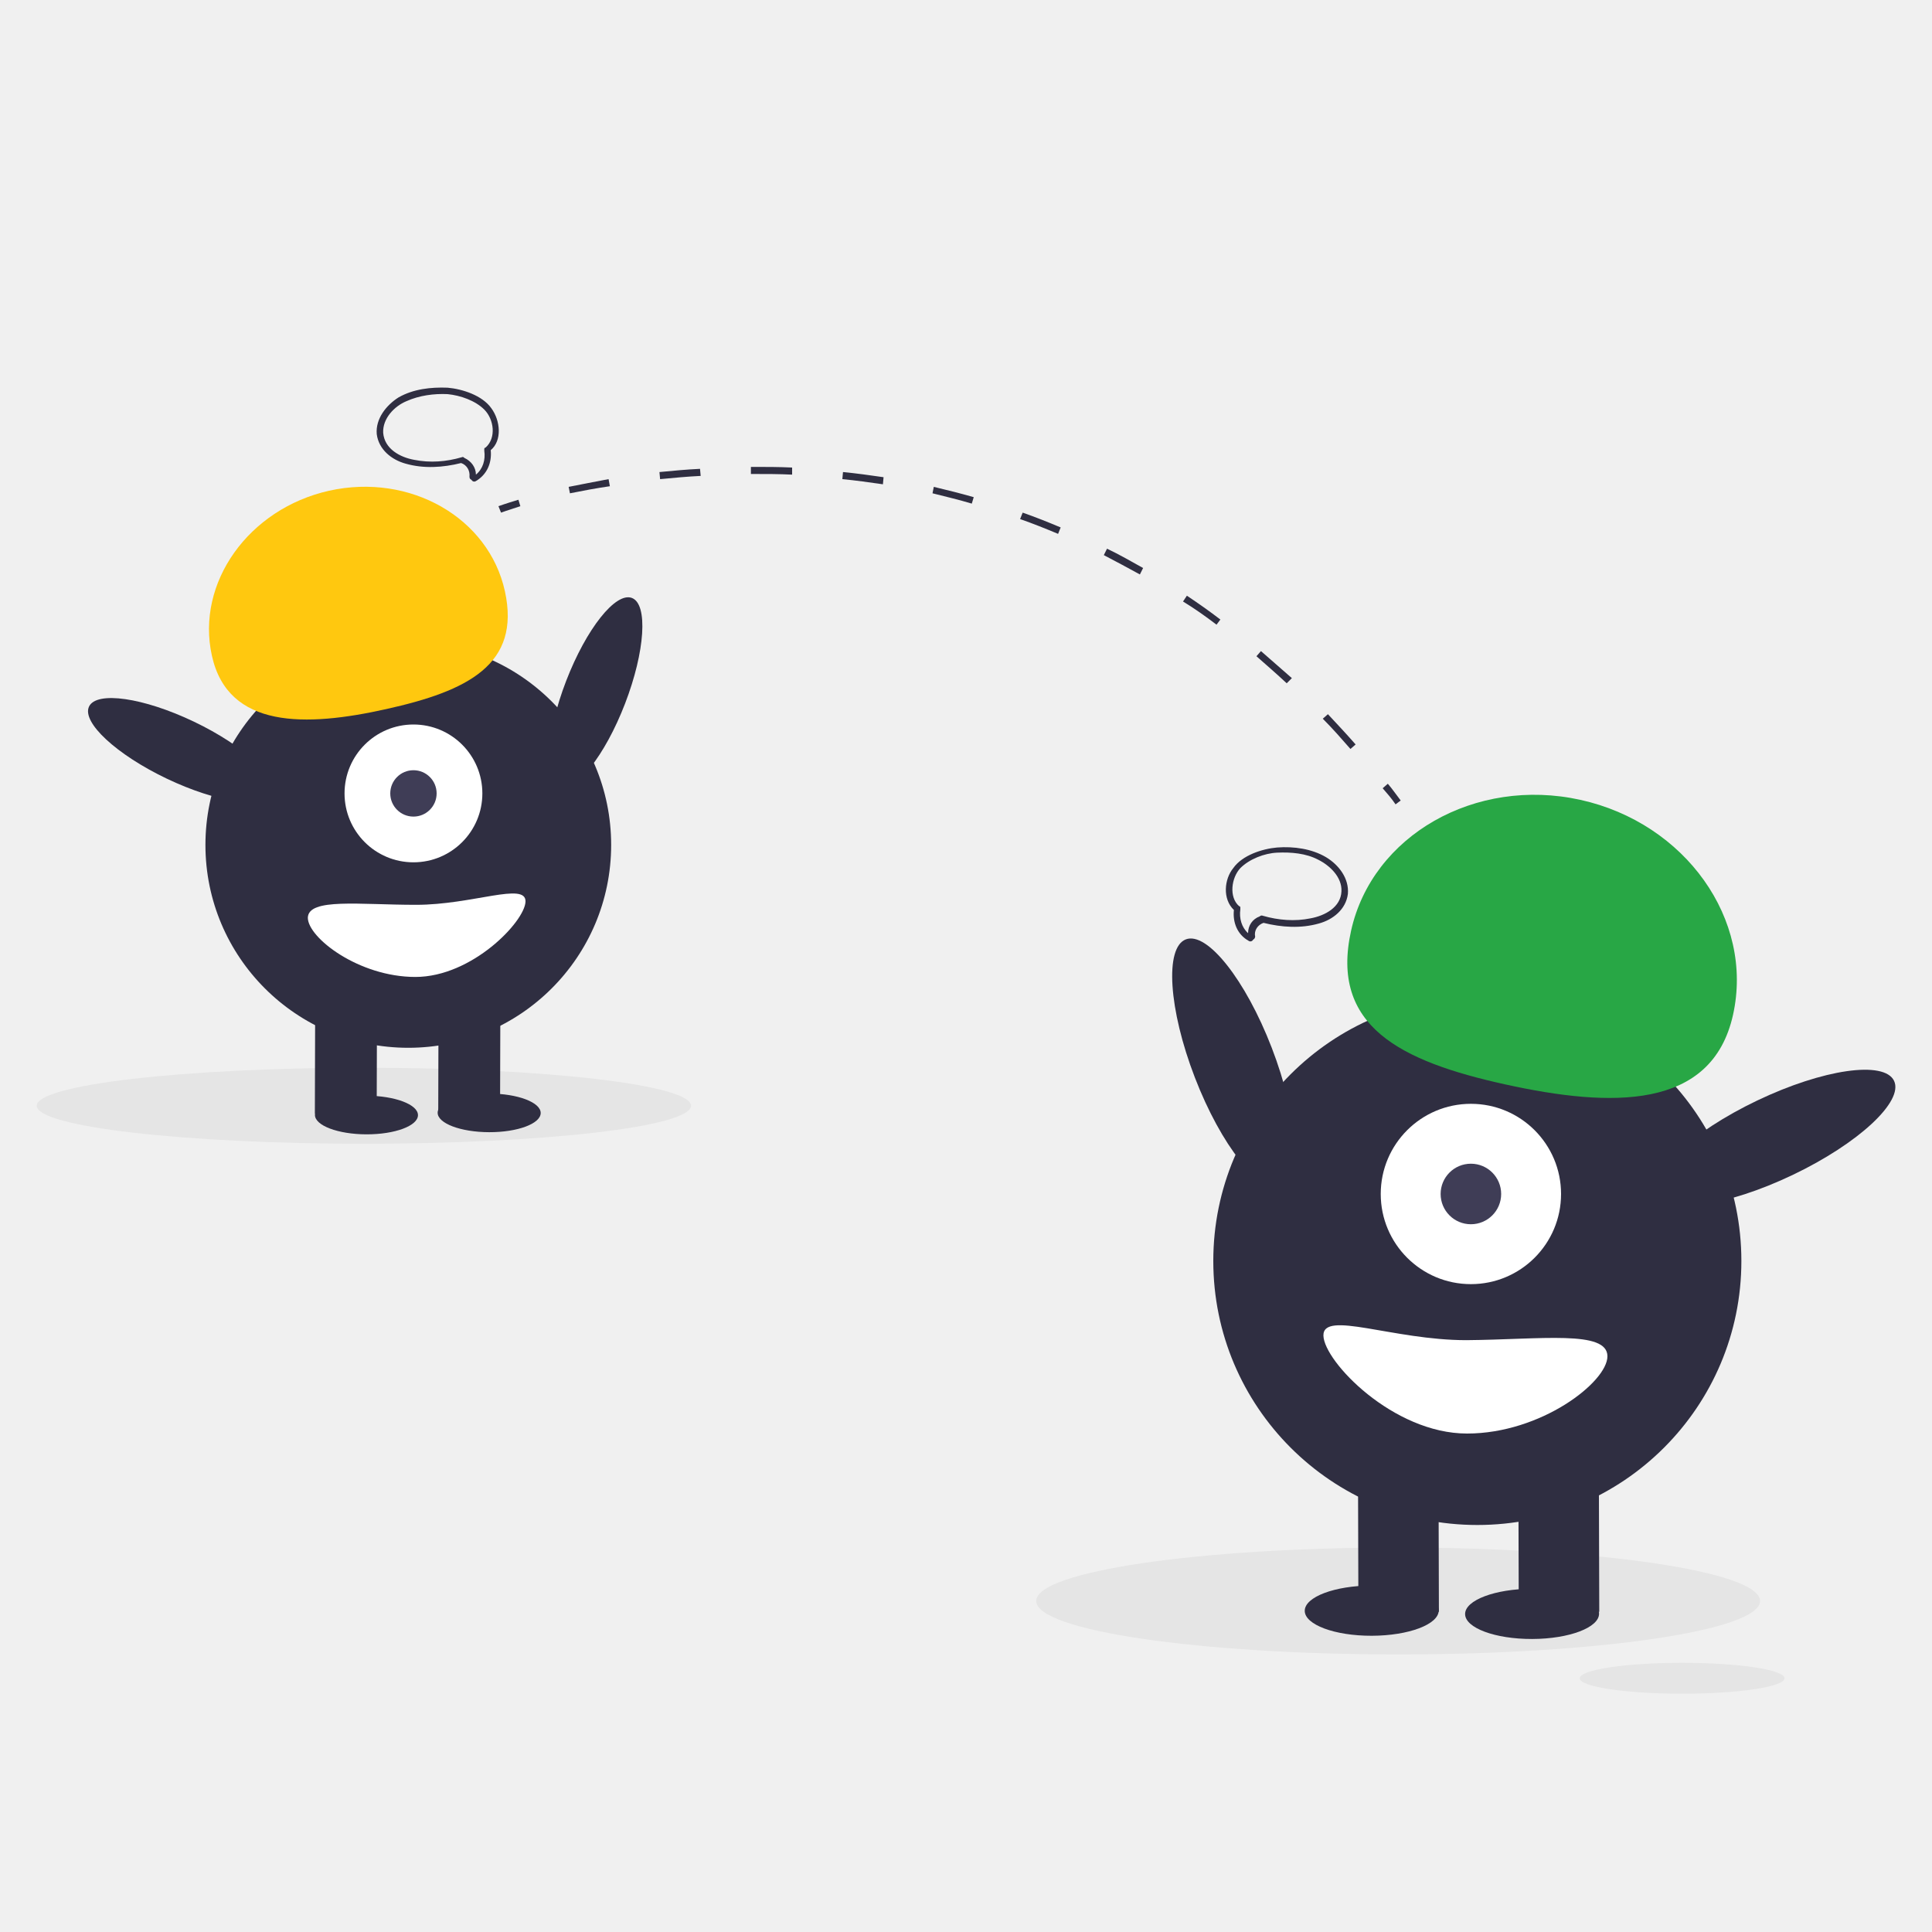
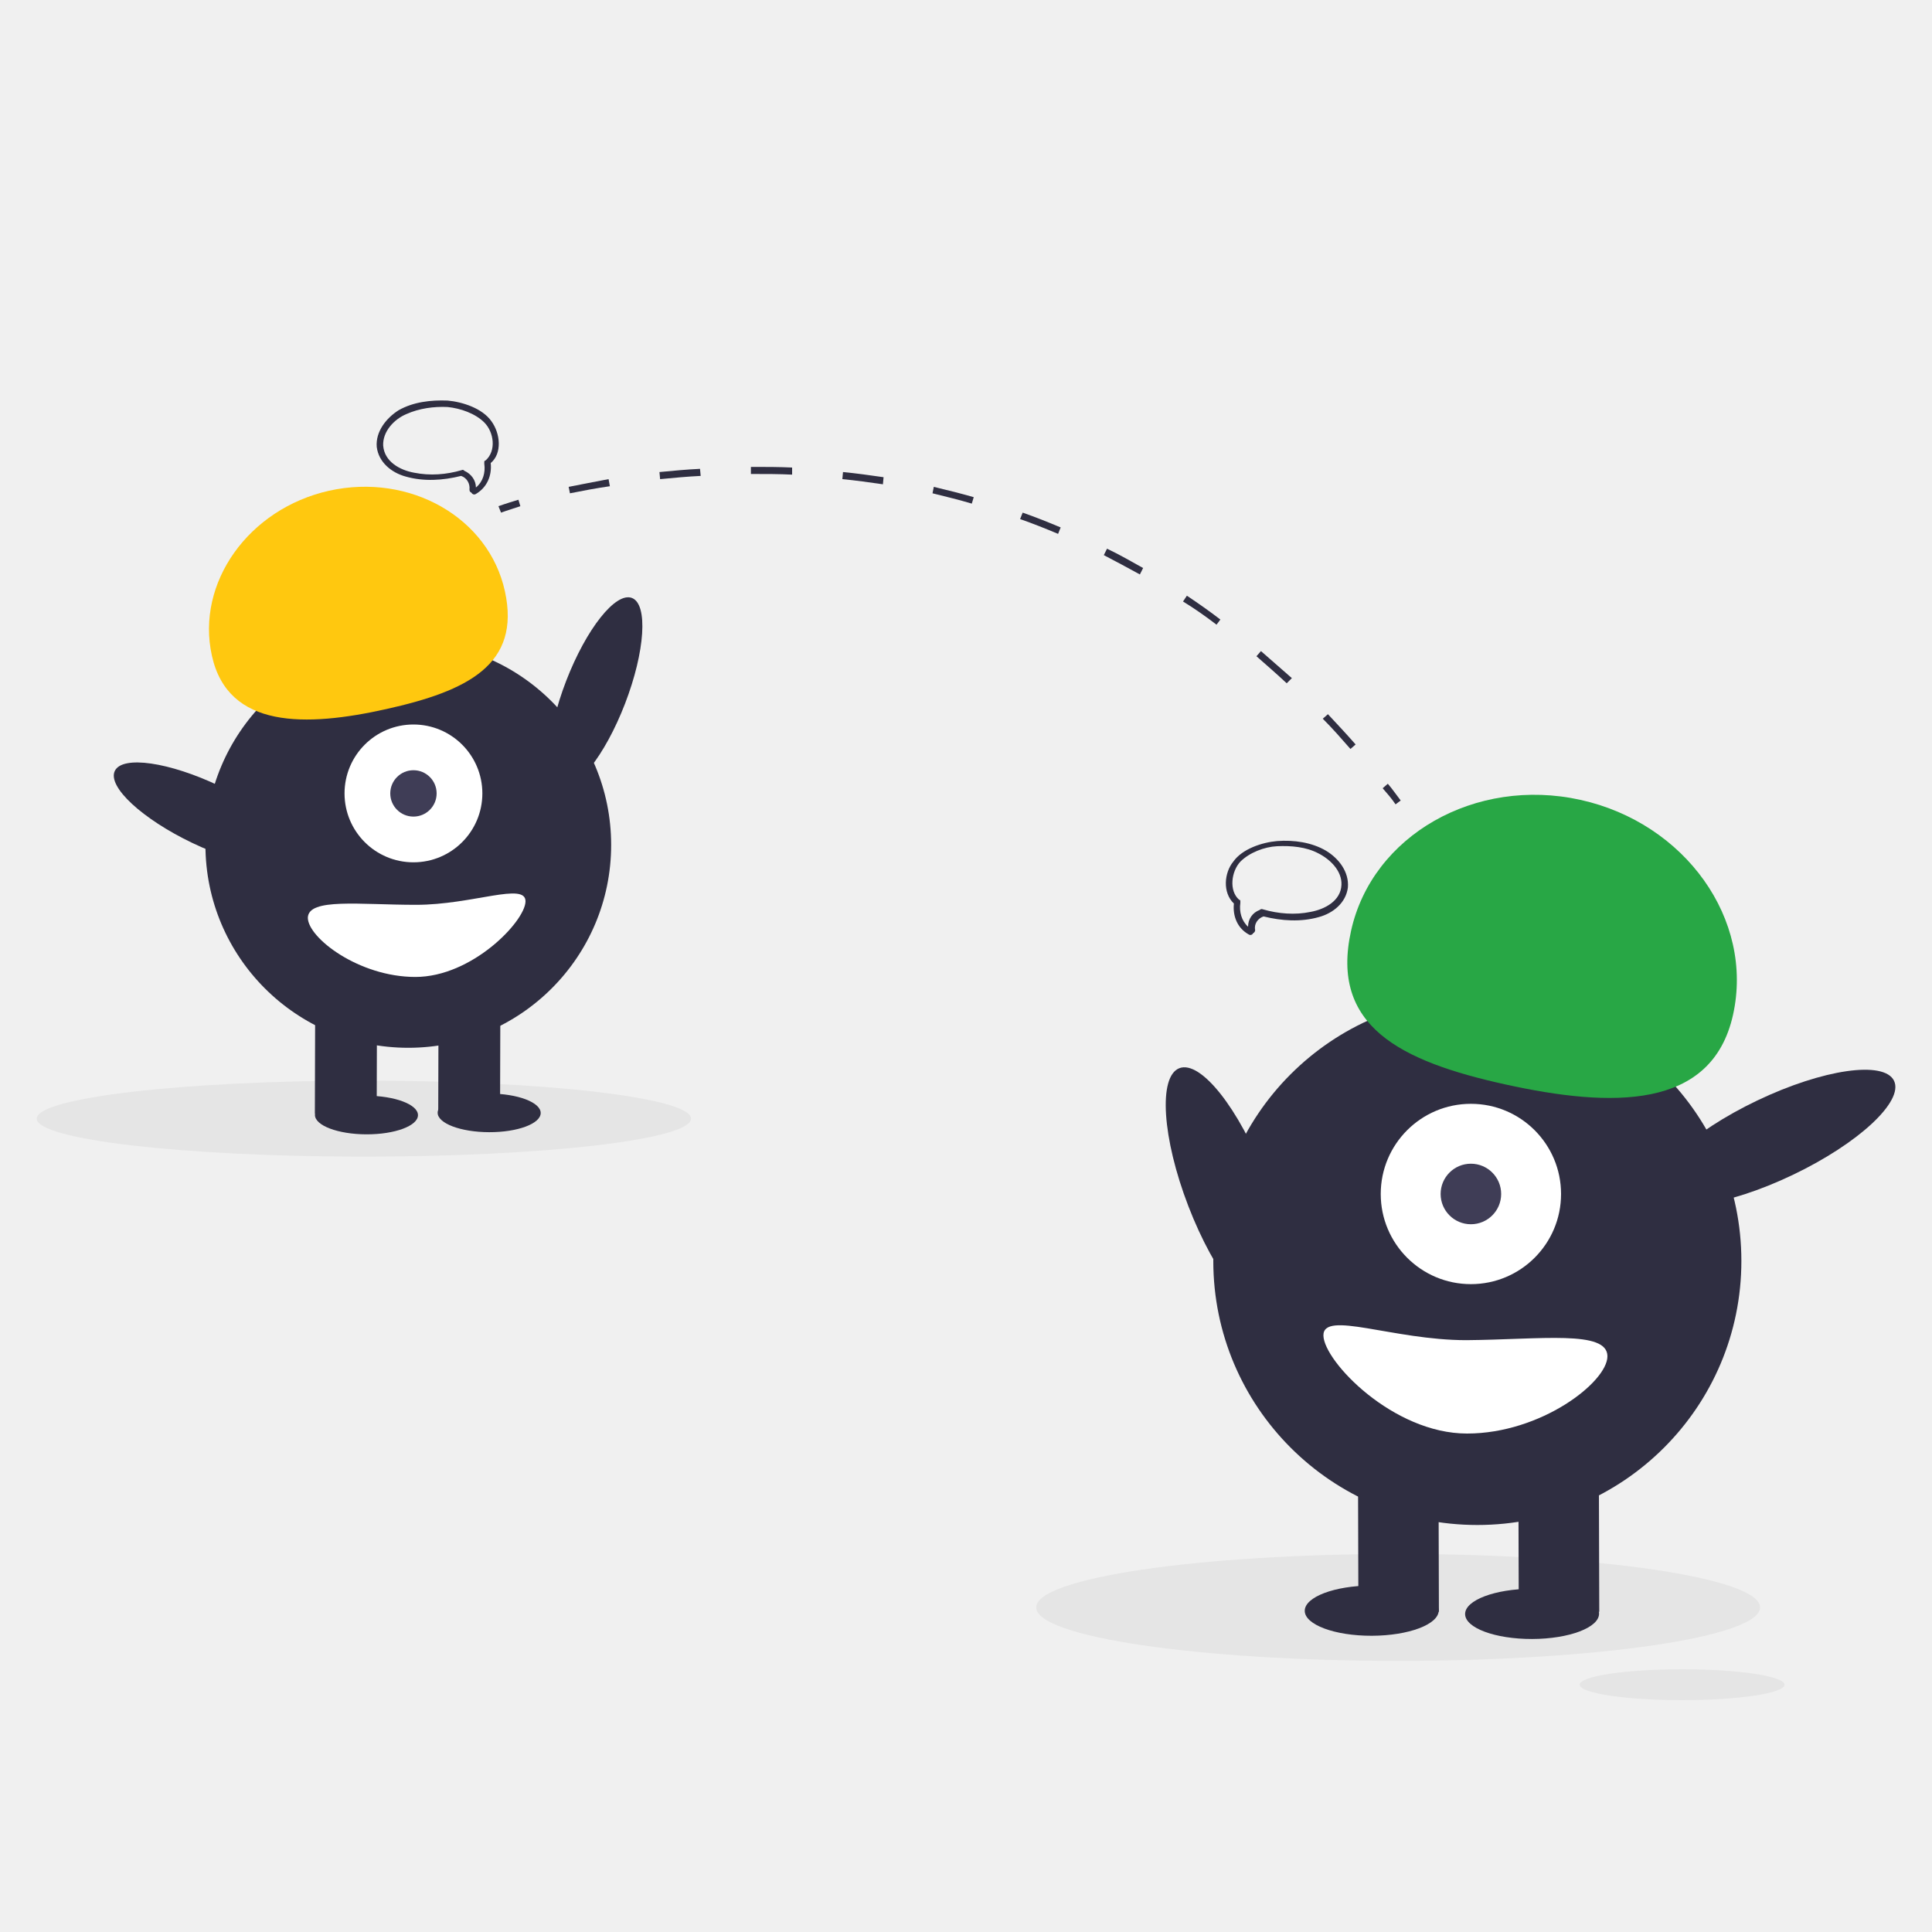
- <svg xmlns="http://www.w3.org/2000/svg" version="1.1" id="Layer_1" x="0px" y="0px" viewBox="0 0 300 300" style="enable-background:new 0 0 300 300;" xml:space="preserve">
-   <style type="text/css">
- 	.st0{fill:#E5E5E5;}
- 	.st1{fill:#2F2E41;}
- 	.st2{fill:#FFFFFF;}
- 	.st3{fill:#3F3D56;}
- 	.st4{fill:#28A745;}
- 	.st5{fill:#FFC80F;}
- </style>
-   <ellipse class="st0" cx="56.5" cy="171.7" rx="50.8" ry="5.9" />
-   <ellipse class="st0" cx="217.1" cy="248.6" rx="56.2" ry="8.3" />
-   <ellipse class="st0" cx="261.2" cy="260.6" rx="15.9" ry="2.4" />
-   <ellipse transform="matrix(0.9331 -0.3596 0.3596 0.9331 -46.5199 79.8982)" class="st1" cx="191.5" cy="165" rx="6.4" ry="20.5" />
-   <circle class="st1" cx="229.4" cy="195.8" r="41" />
-   <rect x="235.8" y="228" transform="matrix(1 -2.799989e-03 2.799989e-03 1 -0.6686 0.6786)" class="st1" width="12.5" height="22.3" />
-   <rect x="210.9" y="228" transform="matrix(1 -2.801098e-03 2.801098e-03 1 -0.6691 0.6091)" class="st1" width="12.5" height="22.3" />
-   <ellipse transform="matrix(1 -2.801064e-03 2.801064e-03 1 -0.7009 0.6674)" class="st1" cx="237.9" cy="250.6" rx="10.4" ry="3.9" />
-   <ellipse transform="matrix(1 -2.801064e-03 2.801064e-03 1 -0.6997 0.5976)" class="st1" cx="213" cy="250.1" rx="10.4" ry="3.9" />
-   <circle class="st2" cx="228.4" cy="185.4" r="14" />
-   <circle class="st3" cx="228.4" cy="185.4" r="4.7" />
-   <path class="st4" d="M269.1,157.6c3.3-14.8-7.4-29.8-23.7-33.4s-32.3,5.5-35.6,20.3s7.6,20.3,24,23.9S265.8,172.4,269.1,157.6z" />
-   <ellipse transform="matrix(0.9023 -0.4311 0.4311 0.9023 -49.2395 136.0427)" class="st1" cx="275.6" cy="176.7" rx="20.5" ry="6.4" />
-   <path class="st2" d="M249.6,210.6c0,4-10.3,12-21.8,12s-22.2-11.2-22.3-15.2s10.8,0.7,22.2,0.7C239.3,208,249.6,206.5,249.6,210.6z" />
-   <ellipse transform="matrix(0.3596 -0.9331 0.9331 0.3596 -41.0891 155.1563)" class="st1" cx="92.5" cy="107.5" rx="15.7" ry="4.9" />
-   <circle class="st1" cx="63.4" cy="131.2" r="31.5" />
-   <rect x="45.2" y="159.6" transform="matrix(2.799989e-03 -1 1 2.799989e-03 -110.8345 217.6516)" class="st1" width="17.1" height="9.6" />
-   <rect x="64.3" y="159.7" transform="matrix(2.801098e-03 -1 1 2.801098e-03 -91.832 236.8154)" class="st1" width="17.1" height="9.6" />
-   <ellipse transform="matrix(2.801064e-03 -1 1 2.801064e-03 -116.4562 229.5549)" class="st1" cx="56.9" cy="173.2" rx="3" ry="8" />
-   <ellipse transform="matrix(2.801064e-03 -1 1 2.801064e-03 -97.0541 248.3223)" class="st1" cx="76" cy="172.8" rx="3" ry="8" />
-   <circle class="st2" cx="64.2" cy="123.2" r="10.7" />
-   <circle class="st3" cx="64.2" cy="123.2" r="3.6" />
-   <path class="st5" d="M60,110.1c12.6-2.8,20.9-6.9,18.4-18.3c-2.5-11.4-14.7-18.4-27.3-15.6C38.6,79,30.4,90.5,32.9,101.8  C35.4,113.2,47.5,112.9,60,110.1z" />
-   <ellipse transform="matrix(0.4311 -0.9023 0.9023 0.4311 -89.1954 91.5201)" class="st1" cx="28" cy="116.5" rx="4.9" ry="15.7" />
-   <path class="st2" d="M64.6,140.5c8.8,0,17.1-3.6,17-0.5s-8.3,11.7-17.1,11.7c-8.8,0-16.7-6.1-16.7-9.2  C47.9,139.4,55.8,140.5,64.6,140.5z" />
-   <g>
-     <path class="st1" d="M77.8,79.6l-0.4-1c0,0,1.1-0.4,3.1-1l0.3,1C78.9,79.2,77.8,79.6,77.8,79.6z" />
-     <path class="st1" d="M209.7,116.3c-1.4-1.6-2.8-3.2-4.3-4.7l0.8-0.7c1.4,1.5,2.9,3.1,4.3,4.7L209.7,116.3z M199.8,106.1   c-1.5-1.4-3.1-2.8-4.7-4.2l0.7-0.8c1.6,1.4,3.2,2.8,4.8,4.2L199.8,106.1z M188.9,97c-1.7-1.3-3.4-2.5-5.2-3.6l0.6-0.9   c1.8,1.2,3.5,2.4,5.2,3.7L188.9,97z M177,89.2c-1.8-1-3.7-2-5.6-3l0.5-1c1.9,0.9,3.8,2,5.6,3L177,89.2z M164.3,82.9   c-1.9-0.8-3.9-1.6-5.9-2.3l0.4-1c2,0.7,4,1.5,5.9,2.3L164.3,82.9z M150.9,78.2c-2-0.6-4.1-1.1-6.1-1.6l0.2-1c2.1,0.5,4.1,1,6.2,1.6   L150.9,78.2z M88.5,76.6l-0.2-1c2-0.4,4.1-0.8,6.2-1.2l0.2,1.1C92.6,75.8,90.5,76.2,88.5,76.6z M137.1,75.2   c-2.1-0.3-4.2-0.6-6.3-0.8l0.1-1.1c2.1,0.2,4.2,0.5,6.3,0.8L137.1,75.2z M102.5,74.4l-0.1-1.1c2.1-0.2,4.2-0.4,6.3-0.5l0.1,1.1   C106.7,74,104.6,74.2,102.5,74.4z M123,73.7c-2-0.1-4-0.1-6.1-0.1l-0.3,0l0-1.1l0.3,0c2,0,4.1,0,6.1,0.1L123,73.7z" />
-     <path class="st1" d="M216.7,124.9c-0.6-0.9-1.3-1.7-2-2.5l0.8-0.7c0.7,0.8,1.3,1.7,2,2.6L216.7,124.9z" />
+ <svg xmlns="http://www.w3.org/2000/svg" version="1.1" id="el_idKa0lY02" x="0px" y="0px" viewBox="0 0 300 300" style="enable-background:new 0 0 300 300;" xml:space="preserve">
+   <style>@-webkit-keyframes kf_el__L6ggllYC0_an_tPc48fGt-{0%{-webkit-transform: translate(245.3px, 258.2px) translate(-245.3px, -258.2px) translate(0px, 1px);transform: translate(245.3px, 258.2px) translate(-245.3px, -258.2px) translate(0px, 1px);}25%{-webkit-transform: translate(245.3px, 258.2px) translate(-245.3px, -258.2px) translate(0px, 2px);transform: translate(245.3px, 258.2px) translate(-245.3px, -258.2px) translate(0px, 2px);}50%{-webkit-transform: translate(245.3px, 258.2px) translate(-245.3px, -258.2px) translate(0px, 1px);transform: translate(245.3px, 258.2px) translate(-245.3px, -258.2px) translate(0px, 1px);}75%{-webkit-transform: translate(245.3px, 258.2px) translate(-245.3px, -258.2px) translate(0px, 2px);transform: translate(245.3px, 258.2px) translate(-245.3px, -258.2px) translate(0px, 2px);}100%{-webkit-transform: translate(245.3px, 258.2px) translate(-245.3px, -258.2px) translate(0px, 1px);transform: translate(245.3px, 258.2px) translate(-245.3px, -258.2px) translate(0px, 1px);}}@keyframes kf_el__L6ggllYC0_an_tPc48fGt-{0%{-webkit-transform: translate(245.3px, 258.2px) translate(-245.3px, -258.2px) translate(0px, 1px);transform: translate(245.3px, 258.2px) translate(-245.3px, -258.2px) translate(0px, 1px);}25%{-webkit-transform: translate(245.3px, 258.2px) translate(-245.3px, -258.2px) translate(0px, 2px);transform: translate(245.3px, 258.2px) translate(-245.3px, -258.2px) translate(0px, 2px);}50%{-webkit-transform: translate(245.3px, 258.2px) translate(-245.3px, -258.2px) translate(0px, 1px);transform: translate(245.3px, 258.2px) translate(-245.3px, -258.2px) translate(0px, 1px);}75%{-webkit-transform: translate(245.3px, 258.2px) translate(-245.3px, -258.2px) translate(0px, 2px);transform: translate(245.3px, 258.2px) translate(-245.3px, -258.2px) translate(0px, 2px);}100%{-webkit-transform: translate(245.3px, 258.2px) translate(-245.3px, -258.2px) translate(0px, 1px);transform: translate(245.3px, 258.2px) translate(-245.3px, -258.2px) translate(0px, 1px);}}@-webkit-keyframes kf_el_edBTGOKcbk_an_PrEeFyfSA{0%{-webkit-transform: translate(160.9px, 240.3px) translate(-160.9px, -240.3px) translate(0px, 1px);transform: translate(160.9px, 240.3px) translate(-160.9px, -240.3px) translate(0px, 1px);}25%{-webkit-transform: translate(160.9px, 240.3px) translate(-160.9px, -240.3px) translate(0px, 2px);transform: translate(160.9px, 240.3px) translate(-160.9px, -240.3px) translate(0px, 2px);}50%{-webkit-transform: translate(160.9px, 240.3px) translate(-160.9px, -240.3px) translate(0px, 1px);transform: translate(160.9px, 240.3px) translate(-160.9px, -240.3px) translate(0px, 1px);}75%{-webkit-transform: translate(160.9px, 240.3px) translate(-160.9px, -240.3px) translate(0px, 2px);transform: translate(160.9px, 240.3px) translate(-160.9px, -240.3px) translate(0px, 2px);}100%{-webkit-transform: translate(160.9px, 240.3px) translate(-160.9px, -240.3px) translate(0px, 1px);transform: translate(160.9px, 240.3px) translate(-160.9px, -240.3px) translate(0px, 1px);}}@keyframes kf_el_edBTGOKcbk_an_PrEeFyfSA{0%{-webkit-transform: translate(160.9px, 240.3px) translate(-160.9px, -240.3px) translate(0px, 1px);transform: translate(160.9px, 240.3px) translate(-160.9px, -240.3px) translate(0px, 1px);}25%{-webkit-transform: translate(160.9px, 240.3px) translate(-160.9px, -240.3px) translate(0px, 2px);transform: translate(160.9px, 240.3px) translate(-160.9px, -240.3px) translate(0px, 2px);}50%{-webkit-transform: translate(160.9px, 240.3px) translate(-160.9px, -240.3px) translate(0px, 1px);transform: translate(160.9px, 240.3px) translate(-160.9px, -240.3px) translate(0px, 1px);}75%{-webkit-transform: translate(160.9px, 240.3px) translate(-160.9px, -240.3px) translate(0px, 2px);transform: translate(160.9px, 240.3px) translate(-160.9px, -240.3px) translate(0px, 2px);}100%{-webkit-transform: translate(160.9px, 240.3px) translate(-160.9px, -240.3px) translate(0px, 1px);transform: translate(160.9px, 240.3px) translate(-160.9px, -240.3px) translate(0px, 1px);}}@-webkit-keyframes kf_el_L2OG68Bp4e_an_P58LdxyMA{0%{-webkit-transform: translate(56.5px, 171.7px) translate(-56.5px, -171.7px) translate(0px, 2px);transform: translate(56.5px, 171.7px) translate(-56.5px, -171.7px) translate(0px, 2px);}25%{-webkit-transform: translate(56.5px, 171.7px) translate(-56.5px, -171.7px) translate(0px, 1px);transform: translate(56.5px, 171.7px) translate(-56.5px, -171.7px) translate(0px, 1px);}50%{-webkit-transform: translate(56.5px, 171.7px) translate(-56.5px, -171.7px) translate(0px, 2px);transform: translate(56.5px, 171.7px) translate(-56.5px, -171.7px) translate(0px, 2px);}75%{-webkit-transform: translate(56.5px, 171.7px) translate(-56.5px, -171.7px) translate(0px, 1px);transform: translate(56.5px, 171.7px) translate(-56.5px, -171.7px) translate(0px, 1px);}100%{-webkit-transform: translate(56.5px, 171.7px) translate(-56.5px, -171.7px) translate(0px, 2px);transform: translate(56.5px, 171.7px) translate(-56.5px, -171.7px) translate(0px, 2px);}}@keyframes kf_el_L2OG68Bp4e_an_P58LdxyMA{0%{-webkit-transform: translate(56.5px, 171.7px) translate(-56.5px, -171.7px) translate(0px, 2px);transform: translate(56.5px, 171.7px) translate(-56.5px, -171.7px) translate(0px, 2px);}25%{-webkit-transform: translate(56.5px, 171.7px) translate(-56.5px, -171.7px) translate(0px, 1px);transform: translate(56.5px, 171.7px) translate(-56.5px, -171.7px) translate(0px, 1px);}50%{-webkit-transform: translate(56.5px, 171.7px) translate(-56.5px, -171.7px) translate(0px, 2px);transform: translate(56.5px, 171.7px) translate(-56.5px, -171.7px) translate(0px, 2px);}75%{-webkit-transform: translate(56.5px, 171.7px) translate(-56.5px, -171.7px) translate(0px, 1px);transform: translate(56.5px, 171.7px) translate(-56.5px, -171.7px) translate(0px, 1px);}100%{-webkit-transform: translate(56.5px, 171.7px) translate(-56.5px, -171.7px) translate(0px, 2px);transform: translate(56.5px, 171.7px) translate(-56.5px, -171.7px) translate(0px, 2px);}}@-webkit-keyframes kf_el_rGrxzApVgyD_an_RxrB4UEQk{0%{-webkit-transform: translate(190.3488px, 131.5513px) translate(-190.3488px, -131.5513px) translate(0px, -1px);transform: translate(190.3488px, 131.5513px) translate(-190.3488px, -131.5513px) translate(0px, -1px);}25%{-webkit-transform: translate(190.3488px, 131.5513px) translate(-190.3488px, -131.5513px) translate(0px, 2px);transform: translate(190.3488px, 131.5513px) translate(-190.3488px, -131.5513px) translate(0px, 2px);}50%{-webkit-transform: translate(190.3488px, 131.5513px) translate(-190.3488px, -131.5513px) translate(0px, -1px);transform: translate(190.3488px, 131.5513px) translate(-190.3488px, -131.5513px) translate(0px, -1px);}75%{-webkit-transform: translate(190.3488px, 131.5513px) translate(-190.3488px, -131.5513px) translate(0px, 2px);transform: translate(190.3488px, 131.5513px) translate(-190.3488px, -131.5513px) translate(0px, 2px);}100%{-webkit-transform: translate(190.3488px, 131.5513px) translate(-190.3488px, -131.5513px) translate(0px, -1px);transform: translate(190.3488px, 131.5513px) translate(-190.3488px, -131.5513px) translate(0px, -1px);}}@keyframes kf_el_rGrxzApVgyD_an_RxrB4UEQk{0%{-webkit-transform: translate(190.3488px, 131.5513px) translate(-190.3488px, -131.5513px) translate(0px, -1px);transform: translate(190.3488px, 131.5513px) translate(-190.3488px, -131.5513px) translate(0px, -1px);}25%{-webkit-transform: translate(190.3488px, 131.5513px) translate(-190.3488px, -131.5513px) translate(0px, 2px);transform: translate(190.3488px, 131.5513px) translate(-190.3488px, -131.5513px) translate(0px, 2px);}50%{-webkit-transform: translate(190.3488px, 131.5513px) translate(-190.3488px, -131.5513px) translate(0px, -1px);transform: translate(190.3488px, 131.5513px) translate(-190.3488px, -131.5513px) translate(0px, -1px);}75%{-webkit-transform: translate(190.3488px, 131.5513px) translate(-190.3488px, -131.5513px) translate(0px, 2px);transform: translate(190.3488px, 131.5513px) translate(-190.3488px, -131.5513px) translate(0px, 2px);}100%{-webkit-transform: translate(190.3488px, 131.5513px) translate(-190.3488px, -131.5513px) translate(0px, -1px);transform: translate(190.3488px, 131.5513px) translate(-190.3488px, -131.5513px) translate(0px, -1px);}}@-webkit-keyframes kf_el_N5L6IkePtj__an_mc1Kv1DGV{0%{-webkit-transform: translate(67.96756px, 67.48256px) translate(-67.96756px, -67.48256px) translate(0px, 2px);transform: translate(67.96756px, 67.48256px) translate(-67.96756px, -67.48256px) translate(0px, 2px);}25%{-webkit-transform: translate(67.96756px, 67.48256px) translate(-67.96756px, -67.48256px) translate(0px, -1px);transform: translate(67.96756px, 67.48256px) translate(-67.96756px, -67.48256px) translate(0px, -1px);}50%{-webkit-transform: translate(67.96756px, 67.48256px) translate(-67.96756px, -67.48256px) translate(0px, 2px);transform: translate(67.96756px, 67.48256px) translate(-67.96756px, -67.48256px) translate(0px, 2px);}75%{-webkit-transform: translate(67.96756px, 67.48256px) translate(-67.96756px, -67.48256px) translate(0px, -1px);transform: translate(67.96756px, 67.48256px) translate(-67.96756px, -67.48256px) translate(0px, -1px);}100%{-webkit-transform: translate(67.96756px, 67.48256px) translate(-67.96756px, -67.48256px) translate(0px, 2px);transform: translate(67.96756px, 67.48256px) translate(-67.96756px, -67.48256px) translate(0px, 2px);}}@keyframes kf_el_N5L6IkePtj__an_mc1Kv1DGV{0%{-webkit-transform: translate(67.96756px, 67.48256px) translate(-67.96756px, -67.48256px) translate(0px, 2px);transform: translate(67.96756px, 67.48256px) translate(-67.96756px, -67.48256px) translate(0px, 2px);}25%{-webkit-transform: translate(67.96756px, 67.48256px) translate(-67.96756px, -67.48256px) translate(0px, -1px);transform: translate(67.96756px, 67.48256px) translate(-67.96756px, -67.48256px) translate(0px, -1px);}50%{-webkit-transform: translate(67.96756px, 67.48256px) translate(-67.96756px, -67.48256px) translate(0px, 2px);transform: translate(67.96756px, 67.48256px) translate(-67.96756px, -67.48256px) translate(0px, 2px);}75%{-webkit-transform: translate(67.96756px, 67.48256px) translate(-67.96756px, -67.48256px) translate(0px, -1px);transform: translate(67.96756px, 67.48256px) translate(-67.96756px, -67.48256px) translate(0px, -1px);}100%{-webkit-transform: translate(67.96756px, 67.48256px) translate(-67.96756px, -67.48256px) translate(0px, 2px);transform: translate(67.96756px, 67.48256px) translate(-67.96756px, -67.48256px) translate(0px, 2px);}}@-webkit-keyframes kf_el_DXgy_FCRIs_an_J7AanwNM7{0%{-webkit-transform: translate(76.8px, 112.4px) rotate(0deg) translate(-76.8px, -112.4px);transform: translate(76.8px, 112.4px) rotate(0deg) translate(-76.8px, -112.4px);}25%{-webkit-transform: translate(76.8px, 112.4px) rotate(50deg) translate(-76.8px, -112.4px);transform: translate(76.8px, 112.4px) rotate(50deg) translate(-76.8px, -112.4px);}50%{-webkit-transform: translate(76.8px, 112.4px) rotate(20deg) translate(-76.8px, -112.4px);transform: translate(76.8px, 112.4px) rotate(20deg) translate(-76.8px, -112.4px);}75%{-webkit-transform: translate(76.8px, 112.4px) rotate(50deg) translate(-76.8px, -112.4px);transform: translate(76.8px, 112.4px) rotate(50deg) translate(-76.8px, -112.4px);}100%{-webkit-transform: translate(76.8px, 112.4px) rotate(0deg) translate(-76.8px, -112.4px);transform: translate(76.8px, 112.4px) rotate(0deg) translate(-76.8px, -112.4px);}}@keyframes kf_el_DXgy_FCRIs_an_J7AanwNM7{0%{-webkit-transform: translate(76.8px, 112.4px) rotate(0deg) translate(-76.8px, -112.4px);transform: translate(76.8px, 112.4px) rotate(0deg) translate(-76.8px, -112.4px);}25%{-webkit-transform: translate(76.8px, 112.4px) rotate(50deg) translate(-76.8px, -112.4px);transform: translate(76.8px, 112.4px) rotate(50deg) translate(-76.8px, -112.4px);}50%{-webkit-transform: translate(76.8px, 112.4px) rotate(20deg) translate(-76.8px, -112.4px);transform: translate(76.8px, 112.4px) rotate(20deg) translate(-76.8px, -112.4px);}75%{-webkit-transform: translate(76.8px, 112.4px) rotate(50deg) translate(-76.8px, -112.4px);transform: translate(76.8px, 112.4px) rotate(50deg) translate(-76.8px, -112.4px);}100%{-webkit-transform: translate(76.8px, 112.4px) rotate(0deg) translate(-76.8px, -112.4px);transform: translate(76.8px, 112.4px) rotate(0deg) translate(-76.8px, -112.4px);}}@-webkit-keyframes kf_el_sh_78tNYMcD_an_Rc25R6f2P{0%{-webkit-transform: translate(32.9px, 132.2px) translate(-32.9px, -132.2px) translate(4px, 10px);transform: translate(32.9px, 132.2px) translate(-32.9px, -132.2px) translate(4px, 10px);}100%{-webkit-transform: translate(32.9px, 132.2px) translate(-32.9px, -132.2px) translate(4px, 10px);transform: translate(32.9px, 132.2px) translate(-32.9px, -132.2px) translate(4px, 10px);}}@keyframes kf_el_sh_78tNYMcD_an_Rc25R6f2P{0%{-webkit-transform: translate(32.9px, 132.2px) translate(-32.9px, -132.2px) translate(4px, 10px);transform: translate(32.9px, 132.2px) translate(-32.9px, -132.2px) translate(4px, 10px);}100%{-webkit-transform: translate(32.9px, 132.2px) translate(-32.9px, -132.2px) translate(4px, 10px);transform: translate(32.9px, 132.2px) translate(-32.9px, -132.2px) translate(4px, 10px);}}@-webkit-keyframes kf_el_sh_78tNYMcD_an_ngbl2c1R3{0%{-webkit-transform: translate(32.9px, 132.2px) rotate(0deg) translate(-32.9px, -132.2px);transform: translate(32.9px, 132.2px) rotate(0deg) translate(-32.9px, -132.2px);}25%{-webkit-transform: translate(32.9px, 132.2px) rotate(-50deg) translate(-32.9px, -132.2px);transform: translate(32.9px, 132.2px) rotate(-50deg) translate(-32.9px, -132.2px);}50%{-webkit-transform: translate(32.9px, 132.2px) rotate(0deg) translate(-32.9px, -132.2px);transform: translate(32.9px, 132.2px) rotate(0deg) translate(-32.9px, -132.2px);}75%{-webkit-transform: translate(32.9px, 132.2px) rotate(-50deg) translate(-32.9px, -132.2px);transform: translate(32.9px, 132.2px) rotate(-50deg) translate(-32.9px, -132.2px);}100%{-webkit-transform: translate(32.9px, 132.2px) rotate(0deg) translate(-32.9px, -132.2px);transform: translate(32.9px, 132.2px) rotate(0deg) translate(-32.9px, -132.2px);}}@keyframes kf_el_sh_78tNYMcD_an_ngbl2c1R3{0%{-webkit-transform: translate(32.9px, 132.2px) rotate(0deg) translate(-32.9px, -132.2px);transform: translate(32.9px, 132.2px) rotate(0deg) translate(-32.9px, -132.2px);}25%{-webkit-transform: translate(32.9px, 132.2px) rotate(-50deg) translate(-32.9px, -132.2px);transform: translate(32.9px, 132.2px) rotate(-50deg) translate(-32.9px, -132.2px);}50%{-webkit-transform: translate(32.9px, 132.2px) rotate(0deg) translate(-32.9px, -132.2px);transform: translate(32.9px, 132.2px) rotate(0deg) translate(-32.9px, -132.2px);}75%{-webkit-transform: translate(32.9px, 132.2px) rotate(-50deg) translate(-32.9px, -132.2px);transform: translate(32.9px, 132.2px) rotate(-50deg) translate(-32.9px, -132.2px);}100%{-webkit-transform: translate(32.9px, 132.2px) rotate(0deg) translate(-32.9px, -132.2px);transform: translate(32.9px, 132.2px) rotate(0deg) translate(-32.9px, -132.2px);}}@-webkit-keyframes kf_el_C4BQjn-Rbf_an_d1qo5xKXH{0%{-webkit-transform: translate(191.5px, 165px) rotate(0deg) translate(-191.5px, -165px);transform: translate(191.5px, 165px) rotate(0deg) translate(-191.5px, -165px);}25%{-webkit-transform: translate(191.5px, 165px) rotate(-100deg) translate(-191.5px, -165px);transform: translate(191.5px, 165px) rotate(-100deg) translate(-191.5px, -165px);}50%{-webkit-transform: translate(191.5px, 165px) rotate(0deg) translate(-191.5px, -165px);transform: translate(191.5px, 165px) rotate(0deg) translate(-191.5px, -165px);}75%{-webkit-transform: translate(191.5px, 165px) rotate(-100deg) translate(-191.5px, -165px);transform: translate(191.5px, 165px) rotate(-100deg) translate(-191.5px, -165px);}100%{-webkit-transform: translate(191.5px, 165px) rotate(0deg) translate(-191.5px, -165px);transform: translate(191.5px, 165px) rotate(0deg) translate(-191.5px, -165px);}}@keyframes kf_el_C4BQjn-Rbf_an_d1qo5xKXH{0%{-webkit-transform: translate(191.5px, 165px) rotate(0deg) translate(-191.5px, -165px);transform: translate(191.5px, 165px) rotate(0deg) translate(-191.5px, -165px);}25%{-webkit-transform: translate(191.5px, 165px) rotate(-100deg) translate(-191.5px, -165px);transform: translate(191.5px, 165px) rotate(-100deg) translate(-191.5px, -165px);}50%{-webkit-transform: translate(191.5px, 165px) rotate(0deg) translate(-191.5px, -165px);transform: translate(191.5px, 165px) rotate(0deg) translate(-191.5px, -165px);}75%{-webkit-transform: translate(191.5px, 165px) rotate(-100deg) translate(-191.5px, -165px);transform: translate(191.5px, 165px) rotate(-100deg) translate(-191.5px, -165px);}100%{-webkit-transform: translate(191.5px, 165px) rotate(0deg) translate(-191.5px, -165px);transform: translate(191.5px, 165px) rotate(0deg) translate(-191.5px, -165px);}}@-webkit-keyframes kf_el_C4BQjn-Rbf_an_c90jnYVr5{0%{-webkit-transform: translate(191.5px, 165px) translate(-191.5px, -165px) translate(-1px, 20px);transform: translate(191.5px, 165px) translate(-191.5px, -165px) translate(-1px, 20px);}100%{-webkit-transform: translate(191.5px, 165px) translate(-191.5px, -165px) translate(-1px, 20px);transform: translate(191.5px, 165px) translate(-191.5px, -165px) translate(-1px, 20px);}}@keyframes kf_el_C4BQjn-Rbf_an_c90jnYVr5{0%{-webkit-transform: translate(191.5px, 165px) translate(-191.5px, -165px) translate(-1px, 20px);transform: translate(191.5px, 165px) translate(-191.5px, -165px) translate(-1px, 20px);}100%{-webkit-transform: translate(191.5px, 165px) translate(-191.5px, -165px) translate(-1px, 20px);transform: translate(191.5px, 165px) translate(-191.5px, -165px) translate(-1px, 20px);}}@-webkit-keyframes kf_el_LSZ0Hwd4rz_an_0o2OBKYi0{0%{-webkit-transform: translate(255.1px, 170.3px) rotate(0deg) translate(-255.1px, -170.3px);transform: translate(255.1px, 170.3px) rotate(0deg) translate(-255.1px, -170.3px);}25%{-webkit-transform: translate(255.1px, 170.3px) rotate(50deg) translate(-255.1px, -170.3px);transform: translate(255.1px, 170.3px) rotate(50deg) translate(-255.1px, -170.3px);}50%{-webkit-transform: translate(255.1px, 170.3px) rotate(0deg) translate(-255.1px, -170.3px);transform: translate(255.1px, 170.3px) rotate(0deg) translate(-255.1px, -170.3px);}75%{-webkit-transform: translate(255.1px, 170.3px) rotate(50deg) translate(-255.1px, -170.3px);transform: translate(255.1px, 170.3px) rotate(50deg) translate(-255.1px, -170.3px);}100%{-webkit-transform: translate(255.1px, 170.3px) rotate(0deg) translate(-255.1px, -170.3px);transform: translate(255.1px, 170.3px) rotate(0deg) translate(-255.1px, -170.3px);}}@keyframes kf_el_LSZ0Hwd4rz_an_0o2OBKYi0{0%{-webkit-transform: translate(255.1px, 170.3px) rotate(0deg) translate(-255.1px, -170.3px);transform: translate(255.1px, 170.3px) rotate(0deg) translate(-255.1px, -170.3px);}25%{-webkit-transform: translate(255.1px, 170.3px) rotate(50deg) translate(-255.1px, -170.3px);transform: translate(255.1px, 170.3px) rotate(50deg) translate(-255.1px, -170.3px);}50%{-webkit-transform: translate(255.1px, 170.3px) rotate(0deg) translate(-255.1px, -170.3px);transform: translate(255.1px, 170.3px) rotate(0deg) translate(-255.1px, -170.3px);}75%{-webkit-transform: translate(255.1px, 170.3px) rotate(50deg) translate(-255.1px, -170.3px);transform: translate(255.1px, 170.3px) rotate(50deg) translate(-255.1px, -170.3px);}100%{-webkit-transform: translate(255.1px, 170.3px) rotate(0deg) translate(-255.1px, -170.3px);transform: translate(255.1px, 170.3px) rotate(0deg) translate(-255.1px, -170.3px);}}#el_idKa0lY02 *{-webkit-animation-duration: 2s;animation-duration: 2s;-webkit-animation-iteration-count: 1;animation-iteration-count: 1;-webkit-animation-timing-function: cubic-bezier(0, 0, 1, 1);animation-timing-function: cubic-bezier(0, 0, 1, 1);}#el_L2OG68Bp4e{fill: #E5E5E5;}#el_edBTGOKcbk{fill: #E5E5E5;}#el__L6ggllYC0{fill: #E5E5E5;}#el_C4BQjn-Rbf{fill: #2F2E41;-webkit-transform: matrix(0.9331, -0.3596, 0.3596, 0.9331, -46.5199, 79.8982);transform: matrix(0.9331, -0.3596, 0.3596, 0.9331, -46.5199, 79.8982);}#el_jsbmlNCjCC{fill: #2F2E41;}#el_ilhsjxryiI{fill: #2F2E41;-webkit-transform: matrix(1, -2.799989e-03, 2.799989e-03, 1, -0.6686, 0.6786);transform: matrix(1, -2.799989e-03, 2.799989e-03, 1, -0.6686, 0.6786);}#el_xJTXWGnQms{fill: #2F2E41;-webkit-transform: matrix(1, -2.801098e-03, 2.801098e-03, 1, -0.6691, 0.6091);transform: matrix(1, -2.801098e-03, 2.801098e-03, 1, -0.6691, 0.6091);}#el_YhejRklzf0{fill: #2F2E41;-webkit-transform: matrix(1, -2.801064e-03, 2.801064e-03, 1, -0.7009, 0.6674);transform: matrix(1, -2.801064e-03, 2.801064e-03, 1, -0.7009, 0.6674);}#el_zg0k3Oe5kI{fill: #2F2E41;-webkit-transform: matrix(1, -2.801064e-03, 2.801064e-03, 1, -0.6997, 0.5976);transform: matrix(1, -2.801064e-03, 2.801064e-03, 1, -0.6997, 0.5976);}#el_P9MjipCj4e{fill: #FFFFFF;}#el_-cMNXpEkiL{fill: #3F3D56;}#el_Y2-sa9MsPl{fill: #28A745;}#el_LSZ0Hwd4rz{fill: #2F2E41;-webkit-transform: matrix(0.9023, -0.4311, 0.4311, 0.9023, -49.2395, 136.0427);transform: matrix(0.9023, -0.4311, 0.4311, 0.9023, -49.2395, 136.0427);}#el_Ino3U4nXRx{fill: #FFFFFF;}#el_DXgy_FCRIs{fill: #2F2E41;-webkit-transform: matrix(0.3596, -0.9331, 0.9331, 0.3596, -41.0891, 155.1563);transform: matrix(0.3596, -0.9331, 0.9331, 0.3596, -41.0891, 155.1563);}#el_p2eODXhZ44e{fill: #2F2E41;}#el_ZRO5tK-ZZ8d{fill: #2F2E41;-webkit-transform: matrix(2.799989e-03, -1, 1, 2.799989e-03, -110.8345, 217.6516);transform: matrix(2.799989e-03, -1, 1, 2.799989e-03, -110.8345, 217.6516);}#el_XvJxhnwazWV{fill: #2F2E41;-webkit-transform: matrix(2.801098e-03, -1, 1, 2.801098e-03, -91.832, 236.8154);transform: matrix(2.801098e-03, -1, 1, 2.801098e-03, -91.832, 236.8154);}#el_GPPTyo8j57w{fill: #2F2E41;-webkit-transform: matrix(2.801064e-03, -1, 1, 2.801064e-03, -116.4562, 229.5549);transform: matrix(2.801064e-03, -1, 1, 2.801064e-03, -116.4562, 229.5549);}#el_NVAVFJLzymk{fill: #2F2E41;-webkit-transform: matrix(2.801064e-03, -1, 1, 2.801064e-03, -97.0541, 248.3223);transform: matrix(2.801064e-03, -1, 1, 2.801064e-03, -97.0541, 248.3223);}#el_ewT12kYEOcU{fill: #FFFFFF;}#el_Dr1VCA9hkaV{fill: #3F3D56;}#el_RxsA5_4laz8{fill: #FFC80F;}#el_sh_78tNYMcD{fill: #2F2E41;-webkit-transform: matrix(0.4311, -0.9023, 0.9023, 0.4311, -89.1954, 91.5201);transform: matrix(0.4311, -0.9023, 0.9023, 0.4311, -89.1954, 91.5201);}#el_VwrykEHBL4O{fill: #FFFFFF;}#el_0CURWWW0c1V{fill: #2F2E41;}#el_njZPotfNeVS{fill: #2F2E41;}#el_W53v7je0uII{fill: #2F2E41;}#el_N5L6IkePtj_{fill: #2F2E41;}#el_rGrxzApVgyD{fill: #2F2E41;}#el_LSZ0Hwd4rz_an_0o2OBKYi0{-webkit-animation-fill-mode: backwards;animation-fill-mode: backwards;-webkit-transform: translate(255.1px, 170.3px) rotate(0deg) translate(-255.1px, -170.3px);transform: translate(255.1px, 170.3px) rotate(0deg) translate(-255.1px, -170.3px);-webkit-animation-name: kf_el_LSZ0Hwd4rz_an_0o2OBKYi0;animation-name: kf_el_LSZ0Hwd4rz_an_0o2OBKYi0;-webkit-animation-timing-function: cubic-bezier(0.42, 0, 0.58, 1);animation-timing-function: cubic-bezier(0.42, 0, 0.58, 1);}#el_C4BQjn-Rbf_an_c90jnYVr5{-webkit-transform: translate(191.5px, 165px) translate(-191.5px, -165px) translate(-1px, 20px);transform: translate(191.5px, 165px) translate(-191.5px, -165px) translate(-1px, 20px);-webkit-animation-fill-mode: backwards;animation-fill-mode: backwards;-webkit-animation-name: kf_el_C4BQjn-Rbf_an_c90jnYVr5;animation-name: kf_el_C4BQjn-Rbf_an_c90jnYVr5;-webkit-animation-timing-function: cubic-bezier(0, 0, 1, 1);animation-timing-function: cubic-bezier(0, 0, 1, 1);}#el_C4BQjn-Rbf_an_d1qo5xKXH{-webkit-transform: translate(191.5px, 165px) rotate(0deg) translate(-191.5px, -165px);transform: translate(191.5px, 165px) rotate(0deg) translate(-191.5px, -165px);-webkit-animation-fill-mode: backwards;animation-fill-mode: backwards;-webkit-animation-name: kf_el_C4BQjn-Rbf_an_d1qo5xKXH;animation-name: kf_el_C4BQjn-Rbf_an_d1qo5xKXH;-webkit-animation-timing-function: cubic-bezier(0.42, 0, 0.58, 1);animation-timing-function: cubic-bezier(0.42, 0, 0.58, 1);}#el_sh_78tNYMcD_an_ngbl2c1R3{-webkit-animation-fill-mode: backwards;animation-fill-mode: backwards;-webkit-transform: translate(32.9px, 132.2px) rotate(0deg) translate(-32.9px, -132.2px);transform: translate(32.9px, 132.2px) rotate(0deg) translate(-32.9px, -132.2px);-webkit-animation-name: kf_el_sh_78tNYMcD_an_ngbl2c1R3;animation-name: kf_el_sh_78tNYMcD_an_ngbl2c1R3;-webkit-animation-timing-function: cubic-bezier(0.42, 0, 0.58, 1);animation-timing-function: cubic-bezier(0.42, 0, 0.58, 1);}#el_sh_78tNYMcD_an_Rc25R6f2P{-webkit-animation-fill-mode: backwards;animation-fill-mode: backwards;-webkit-transform: translate(32.9px, 132.2px) translate(-32.9px, -132.2px) translate(4px, 10px);transform: translate(32.9px, 132.2px) translate(-32.9px, -132.2px) translate(4px, 10px);-webkit-animation-name: kf_el_sh_78tNYMcD_an_Rc25R6f2P;animation-name: kf_el_sh_78tNYMcD_an_Rc25R6f2P;-webkit-animation-timing-function: cubic-bezier(0, 0, 1, 1);animation-timing-function: cubic-bezier(0, 0, 1, 1);}#el_DXgy_FCRIs_an_J7AanwNM7{-webkit-animation-fill-mode: backwards;animation-fill-mode: backwards;-webkit-transform: translate(76.8px, 112.4px) rotate(0deg) translate(-76.8px, -112.4px);transform: translate(76.8px, 112.4px) rotate(0deg) translate(-76.8px, -112.4px);-webkit-animation-name: kf_el_DXgy_FCRIs_an_J7AanwNM7;animation-name: kf_el_DXgy_FCRIs_an_J7AanwNM7;-webkit-animation-timing-function: cubic-bezier(0.42, 0, 0.58, 1);animation-timing-function: cubic-bezier(0.42, 0, 0.58, 1);}#el_N5L6IkePtj__an_mc1Kv1DGV{-webkit-animation-fill-mode: backwards;animation-fill-mode: backwards;-webkit-transform: translate(67.96756px, 67.48256px) translate(-67.96756px, -67.48256px) translate(0px, 2px);transform: translate(67.96756px, 67.48256px) translate(-67.96756px, -67.48256px) translate(0px, 2px);-webkit-animation-name: kf_el_N5L6IkePtj__an_mc1Kv1DGV;animation-name: kf_el_N5L6IkePtj__an_mc1Kv1DGV;-webkit-animation-timing-function: cubic-bezier(0.42, 0, 0.58, 1);animation-timing-function: cubic-bezier(0.42, 0, 0.58, 1);}#el_rGrxzApVgyD_an_RxrB4UEQk{-webkit-animation-fill-mode: backwards;animation-fill-mode: backwards;-webkit-transform: translate(190.3488px, 131.5513px) translate(-190.3488px, -131.5513px) translate(0px, -1px);transform: translate(190.3488px, 131.5513px) translate(-190.3488px, -131.5513px) translate(0px, -1px);-webkit-animation-name: kf_el_rGrxzApVgyD_an_RxrB4UEQk;animation-name: kf_el_rGrxzApVgyD_an_RxrB4UEQk;-webkit-animation-timing-function: cubic-bezier(0, 0, 1, 1);animation-timing-function: cubic-bezier(0, 0, 1, 1);}#el_L2OG68Bp4e_an_P58LdxyMA{-webkit-animation-fill-mode: backwards;animation-fill-mode: backwards;-webkit-transform: translate(56.5px, 171.7px) translate(-56.5px, -171.7px) translate(0px, 2px);transform: translate(56.5px, 171.7px) translate(-56.5px, -171.7px) translate(0px, 2px);-webkit-animation-name: kf_el_L2OG68Bp4e_an_P58LdxyMA;animation-name: kf_el_L2OG68Bp4e_an_P58LdxyMA;-webkit-animation-timing-function: cubic-bezier(0.42, 0, 0.58, 1);animation-timing-function: cubic-bezier(0.42, 0, 0.58, 1);}#el_edBTGOKcbk_an_PrEeFyfSA{-webkit-animation-fill-mode: backwards;animation-fill-mode: backwards;-webkit-transform: translate(160.9px, 240.3px) translate(-160.9px, -240.3px) translate(0px, 1px);transform: translate(160.9px, 240.3px) translate(-160.9px, -240.3px) translate(0px, 1px);-webkit-animation-name: kf_el_edBTGOKcbk_an_PrEeFyfSA;animation-name: kf_el_edBTGOKcbk_an_PrEeFyfSA;-webkit-animation-timing-function: cubic-bezier(0.42, 0, 0.58, 1);animation-timing-function: cubic-bezier(0.42, 0, 0.58, 1);}#el__L6ggllYC0_an_tPc48fGt-{-webkit-animation-fill-mode: backwards;animation-fill-mode: backwards;-webkit-transform: translate(245.3px, 258.2px) translate(-245.3px, -258.2px) translate(0px, 1px);transform: translate(245.3px, 258.2px) translate(-245.3px, -258.2px) translate(0px, 1px);-webkit-animation-name: kf_el__L6ggllYC0_an_tPc48fGt-;animation-name: kf_el__L6ggllYC0_an_tPc48fGt-;-webkit-animation-timing-function: cubic-bezier(0, 0, 1, 1);animation-timing-function: cubic-bezier(0, 0, 1, 1);}</style>
+   <g id="el_L2OG68Bp4e_an_P58LdxyMA" data-animator-group="true" data-animator-type="0">
+     <ellipse cx="56.5" cy="171.7" rx="50.8" ry="5.9" id="el_L2OG68Bp4e" />
  </g>
-   <path id="Message_Bubble" class="st1" d="M76.3,63.4c-1.4-2-4.5-3-6.8-3.2c-2.6-0.1-5.3,0.2-7.6,1.5c-1.9,1.2-3.6,3.3-3.4,5.7  c0.3,2.4,2.3,4,4.5,4.6c2.8,0.8,5.8,0.6,8.6-0.1c0.9,0.3,1.4,1.2,1.3,2.1c0,0.3,0.1,0.4,0.3,0.5c0.1,0.2,0.4,0.4,0.7,0.2  c1.7-1,2.5-2.8,2.3-4.8C78,68.4,77.7,65.3,76.3,63.4z M73.9,73.7c0-1.1-0.7-2.1-1.8-2.6C72,71,71.9,70.9,71.7,71  c-2.4,0.7-4.9,0.9-7.4,0.4c-2.2-0.4-4.6-1.7-4.8-4.2c-0.1-2.2,1.7-4.1,3.6-4.9c2-0.9,4.3-1.2,6.4-1.1c2,0.2,4.3,1,5.7,2.4  c1.5,1.5,1.9,4.4,0.2,5.9c-0.1,0-0.2,0.1-0.2,0.2c0,0.1,0,0.2,0,0.3C75.4,71.4,75,72.8,73.9,73.7z" />
-   <path id="Message_Bubble_1_" class="st1" d="M191.6,141.3c-0.2,1.9,0.5,3.8,2.3,4.8c0.3,0.2,0.6,0,0.7-0.2c0.2-0.1,0.3-0.3,0.3-0.5  c-0.2-0.9,0.4-1.8,1.3-2.1c2.8,0.7,5.8,0.9,8.6,0.1c2.2-0.6,4.2-2.2,4.5-4.6c0.2-2.4-1.4-4.5-3.4-5.7c-2.2-1.3-5-1.7-7.6-1.5  c-2.3,0.2-5.4,1.2-6.8,3.2C190.1,136.5,189.8,139.6,191.6,141.3z M192.6,141.2c0-0.1,0-0.2,0-0.3c0-0.1-0.1-0.2-0.2-0.2  c-1.6-1.4-1.2-4.4,0.2-5.9c1.4-1.4,3.7-2.3,5.7-2.4c2.2-0.1,4.5,0.1,6.4,1.1c1.8,0.9,3.7,2.7,3.6,4.9c-0.1,2.5-2.6,3.8-4.8,4.2  c-2.4,0.5-5,0.3-7.4-0.4c-0.2-0.1-0.4,0-0.5,0.1c-1.1,0.4-1.8,1.4-1.8,2.6C192.8,144,192.4,142.6,192.6,141.2z" />
+   <g id="el_edBTGOKcbk_an_PrEeFyfSA" data-animator-group="true" data-animator-type="0">
+     <ellipse cx="217.1" cy="248.6" rx="56.2" ry="8.3" id="el_edBTGOKcbk" />
+   </g>
+   <g id="el__L6ggllYC0_an_tPc48fGt-" data-animator-group="true" data-animator-type="0">
+     <ellipse cx="261.2" cy="260.6" rx="15.9" ry="2.4" id="el__L6ggllYC0" />
+   </g>
+   <g id="el_C4BQjn-Rbf_an_c90jnYVr5" data-animator-group="true" data-animator-type="0">
+     <g id="el_C4BQjn-Rbf_an_d1qo5xKXH" data-animator-group="true" data-animator-type="1">
+       <ellipse cx="191.5" cy="165" rx="6.4" ry="20.5" id="el_C4BQjn-Rbf" />
+     </g>
+   </g>
+   <circle cx="229.4" cy="195.8" r="41" id="el_jsbmlNCjCC" />
+   <rect x="235.8" y="228" width="12.5" height="22.3" id="el_ilhsjxryiI" />
+   <rect x="210.9" y="228" width="12.5" height="22.3" id="el_xJTXWGnQms" />
+   <ellipse cx="237.9" cy="250.6" rx="10.4" ry="3.9" id="el_YhejRklzf0" />
+   <ellipse cx="213" cy="250.1" rx="10.4" ry="3.9" id="el_zg0k3Oe5kI" />
+   <circle cx="228.4" cy="185.4" r="14" id="el_P9MjipCj4e" />
+   <circle cx="228.4" cy="185.4" r="4.7" id="el_-cMNXpEkiL" />
+   <path d="M269.1,157.6c3.3-14.8-7.4-29.8-23.7-33.4s-32.3,5.5-35.6,20.3s7.6,20.3,24,23.9S265.8,172.4,269.1,157.6z" id="el_Y2-sa9MsPl" />
+   <g id="el_LSZ0Hwd4rz_an_0o2OBKYi0" data-animator-group="true" data-animator-type="1">
+     <ellipse cx="275.6" cy="176.7" rx="20.5" ry="6.4" id="el_LSZ0Hwd4rz" />
+   </g>
+   <path d="M249.6,210.6c0,4-10.3,12-21.8,12s-22.2-11.2-22.3-15.2s10.8,0.7,22.2,0.7C239.3,208,249.6,206.5,249.6,210.6z" id="el_Ino3U4nXRx" />
+   <g id="el_DXgy_FCRIs_an_J7AanwNM7" data-animator-group="true" data-animator-type="1">
+     <ellipse cx="92.5" cy="107.5" rx="15.7" ry="4.9" id="el_DXgy_FCRIs" />
+   </g>
+   <circle cx="63.4" cy="131.2" r="31.5" id="el_p2eODXhZ44e" />
+   <rect x="45.2" y="159.6" width="17.1" height="9.6" id="el_ZRO5tK-ZZ8d" />
+   <rect x="64.3" y="159.7" width="17.1" height="9.6" id="el_XvJxhnwazWV" />
+   <ellipse cx="56.9" cy="173.2" rx="3" ry="8" id="el_GPPTyo8j57w" />
+   <ellipse cx="76" cy="172.8" rx="3" ry="8" id="el_NVAVFJLzymk" />
+   <circle cx="64.2" cy="123.2" r="10.7" id="el_ewT12kYEOcU" />
+   <circle cx="64.2" cy="123.2" r="3.6" id="el_Dr1VCA9hkaV" />
+   <path d="M60,110.1c12.6-2.8,20.9-6.9,18.4-18.3c-2.5-11.4-14.7-18.4-27.3-15.6C38.6,79,30.4,90.5,32.9,101.8  C35.4,113.2,47.5,112.9,60,110.1z" id="el_RxsA5_4laz8" />
+   <g id="el_sh_78tNYMcD_an_Rc25R6f2P" data-animator-group="true" data-animator-type="0">
+     <g id="el_sh_78tNYMcD_an_ngbl2c1R3" data-animator-group="true" data-animator-type="1">
+       <ellipse cx="28" cy="116.5" rx="4.9" ry="15.7" id="el_sh_78tNYMcD" />
+     </g>
+   </g>
+   <path d="M64.6,140.5c8.8,0,17.1-3.6,17-0.5s-8.3,11.7-17.1,11.7c-8.8,0-16.7-6.1-16.7-9.2  C47.9,139.4,55.8,140.5,64.6,140.5z" id="el_VwrykEHBL4O" />
+   <g id="el__7IsR0HIUkP">
+     <path d="M77.8,79.6l-0.4-1c0,0,1.1-0.4,3.1-1l0.3,1C78.9,79.2,77.8,79.6,77.8,79.6z" id="el_0CURWWW0c1V" />
+     <path d="M209.7,116.3c-1.4-1.6-2.8-3.2-4.3-4.7l0.8-0.7c1.4,1.5,2.9,3.1,4.3,4.7L209.7,116.3z M199.8,106.1   c-1.5-1.4-3.1-2.8-4.7-4.2l0.7-0.8c1.6,1.4,3.2,2.8,4.8,4.2L199.8,106.1z M188.9,97c-1.7-1.3-3.4-2.5-5.2-3.6l0.6-0.9   c1.8,1.2,3.5,2.4,5.2,3.7L188.9,97z M177,89.2c-1.8-1-3.7-2-5.6-3l0.5-1c1.9,0.9,3.8,2,5.6,3L177,89.2z M164.3,82.9   c-1.9-0.8-3.9-1.6-5.9-2.3l0.4-1c2,0.7,4,1.5,5.9,2.3L164.3,82.9z M150.9,78.2c-2-0.6-4.1-1.1-6.1-1.6l0.2-1c2.1,0.5,4.1,1,6.2,1.6   L150.9,78.2z M88.5,76.6l-0.2-1c2-0.4,4.1-0.8,6.2-1.2l0.2,1.1C92.6,75.8,90.5,76.2,88.5,76.6z M137.1,75.2   c-2.1-0.3-4.2-0.6-6.3-0.8l0.1-1.1c2.1,0.2,4.2,0.5,6.3,0.8L137.1,75.2z M102.5,74.4l-0.1-1.1c2.1-0.2,4.2-0.4,6.3-0.5l0.1,1.1   C106.7,74,104.6,74.2,102.5,74.4z M123,73.7c-2-0.1-4-0.1-6.1-0.1l-0.3,0l0-1.1l0.3,0c2,0,4.1,0,6.1,0.1L123,73.7z" id="el_njZPotfNeVS" />
+     <path d="M216.7,124.9c-0.6-0.9-1.3-1.7-2-2.5l0.8-0.7c0.7,0.8,1.3,1.7,2,2.6L216.7,124.9z" id="el_W53v7je0uII" />
+   </g>
+   <g id="el_N5L6IkePtj__an_mc1Kv1DGV" data-animator-group="true" data-animator-type="0">
+     <path id="el_N5L6IkePtj_" d="M76.3,63.4c-1.4-2-4.5-3-6.8-3.2c-2.6-0.1-5.3,0.2-7.6,1.5c-1.9,1.2-3.6,3.3-3.4,5.7  c0.3,2.4,2.3,4,4.5,4.6c2.8,0.8,5.8,0.6,8.6-0.1c0.9,0.3,1.4,1.2,1.3,2.1c0,0.3,0.1,0.4,0.3,0.5c0.1,0.2,0.4,0.4,0.7,0.2  c1.7-1,2.5-2.8,2.3-4.8C78,68.4,77.7,65.3,76.3,63.4z M73.9,73.7c0-1.1-0.7-2.1-1.8-2.6C72,71,71.9,70.9,71.7,71  c-2.4,0.7-4.9,0.9-7.4,0.4c-2.2-0.4-4.6-1.7-4.8-4.2c-0.1-2.2,1.7-4.1,3.6-4.9c2-0.9,4.3-1.2,6.4-1.1c2,0.2,4.3,1,5.7,2.4  c1.5,1.5,1.9,4.4,0.2,5.9c-0.1,0-0.2,0.1-0.2,0.2c0,0.1,0,0.2,0,0.3C75.4,71.4,75,72.8,73.9,73.7z" />
+   </g>
+   <g id="el_rGrxzApVgyD_an_RxrB4UEQk" data-animator-group="true" data-animator-type="0">
+     <path id="el_rGrxzApVgyD" d="M191.6,141.3c-0.2,1.9,0.5,3.8,2.3,4.8c0.3,0.2,0.6,0,0.7-0.2c0.2-0.1,0.3-0.3,0.3-0.5  c-0.2-0.9,0.4-1.8,1.3-2.1c2.8,0.7,5.8,0.9,8.6,0.1c2.2-0.6,4.2-2.2,4.5-4.6c0.2-2.4-1.4-4.5-3.4-5.7c-2.2-1.3-5-1.7-7.6-1.5  c-2.3,0.2-5.4,1.2-6.8,3.2C190.1,136.5,189.8,139.6,191.6,141.3z M192.6,141.2c0-0.1,0-0.2,0-0.3c0-0.1-0.1-0.2-0.2-0.2  c-1.6-1.4-1.2-4.4,0.2-5.9c1.4-1.4,3.7-2.3,5.7-2.4c2.2-0.1,4.5,0.1,6.4,1.1c1.8,0.9,3.7,2.7,3.6,4.9c-0.1,2.5-2.6,3.8-4.8,4.2  c-2.4,0.5-5,0.3-7.4-0.4c-0.2-0.1-0.4,0-0.5,0.1c-1.1,0.4-1.8,1.4-1.8,2.6C192.8,144,192.4,142.6,192.6,141.2z" />
+   </g>
</svg>
